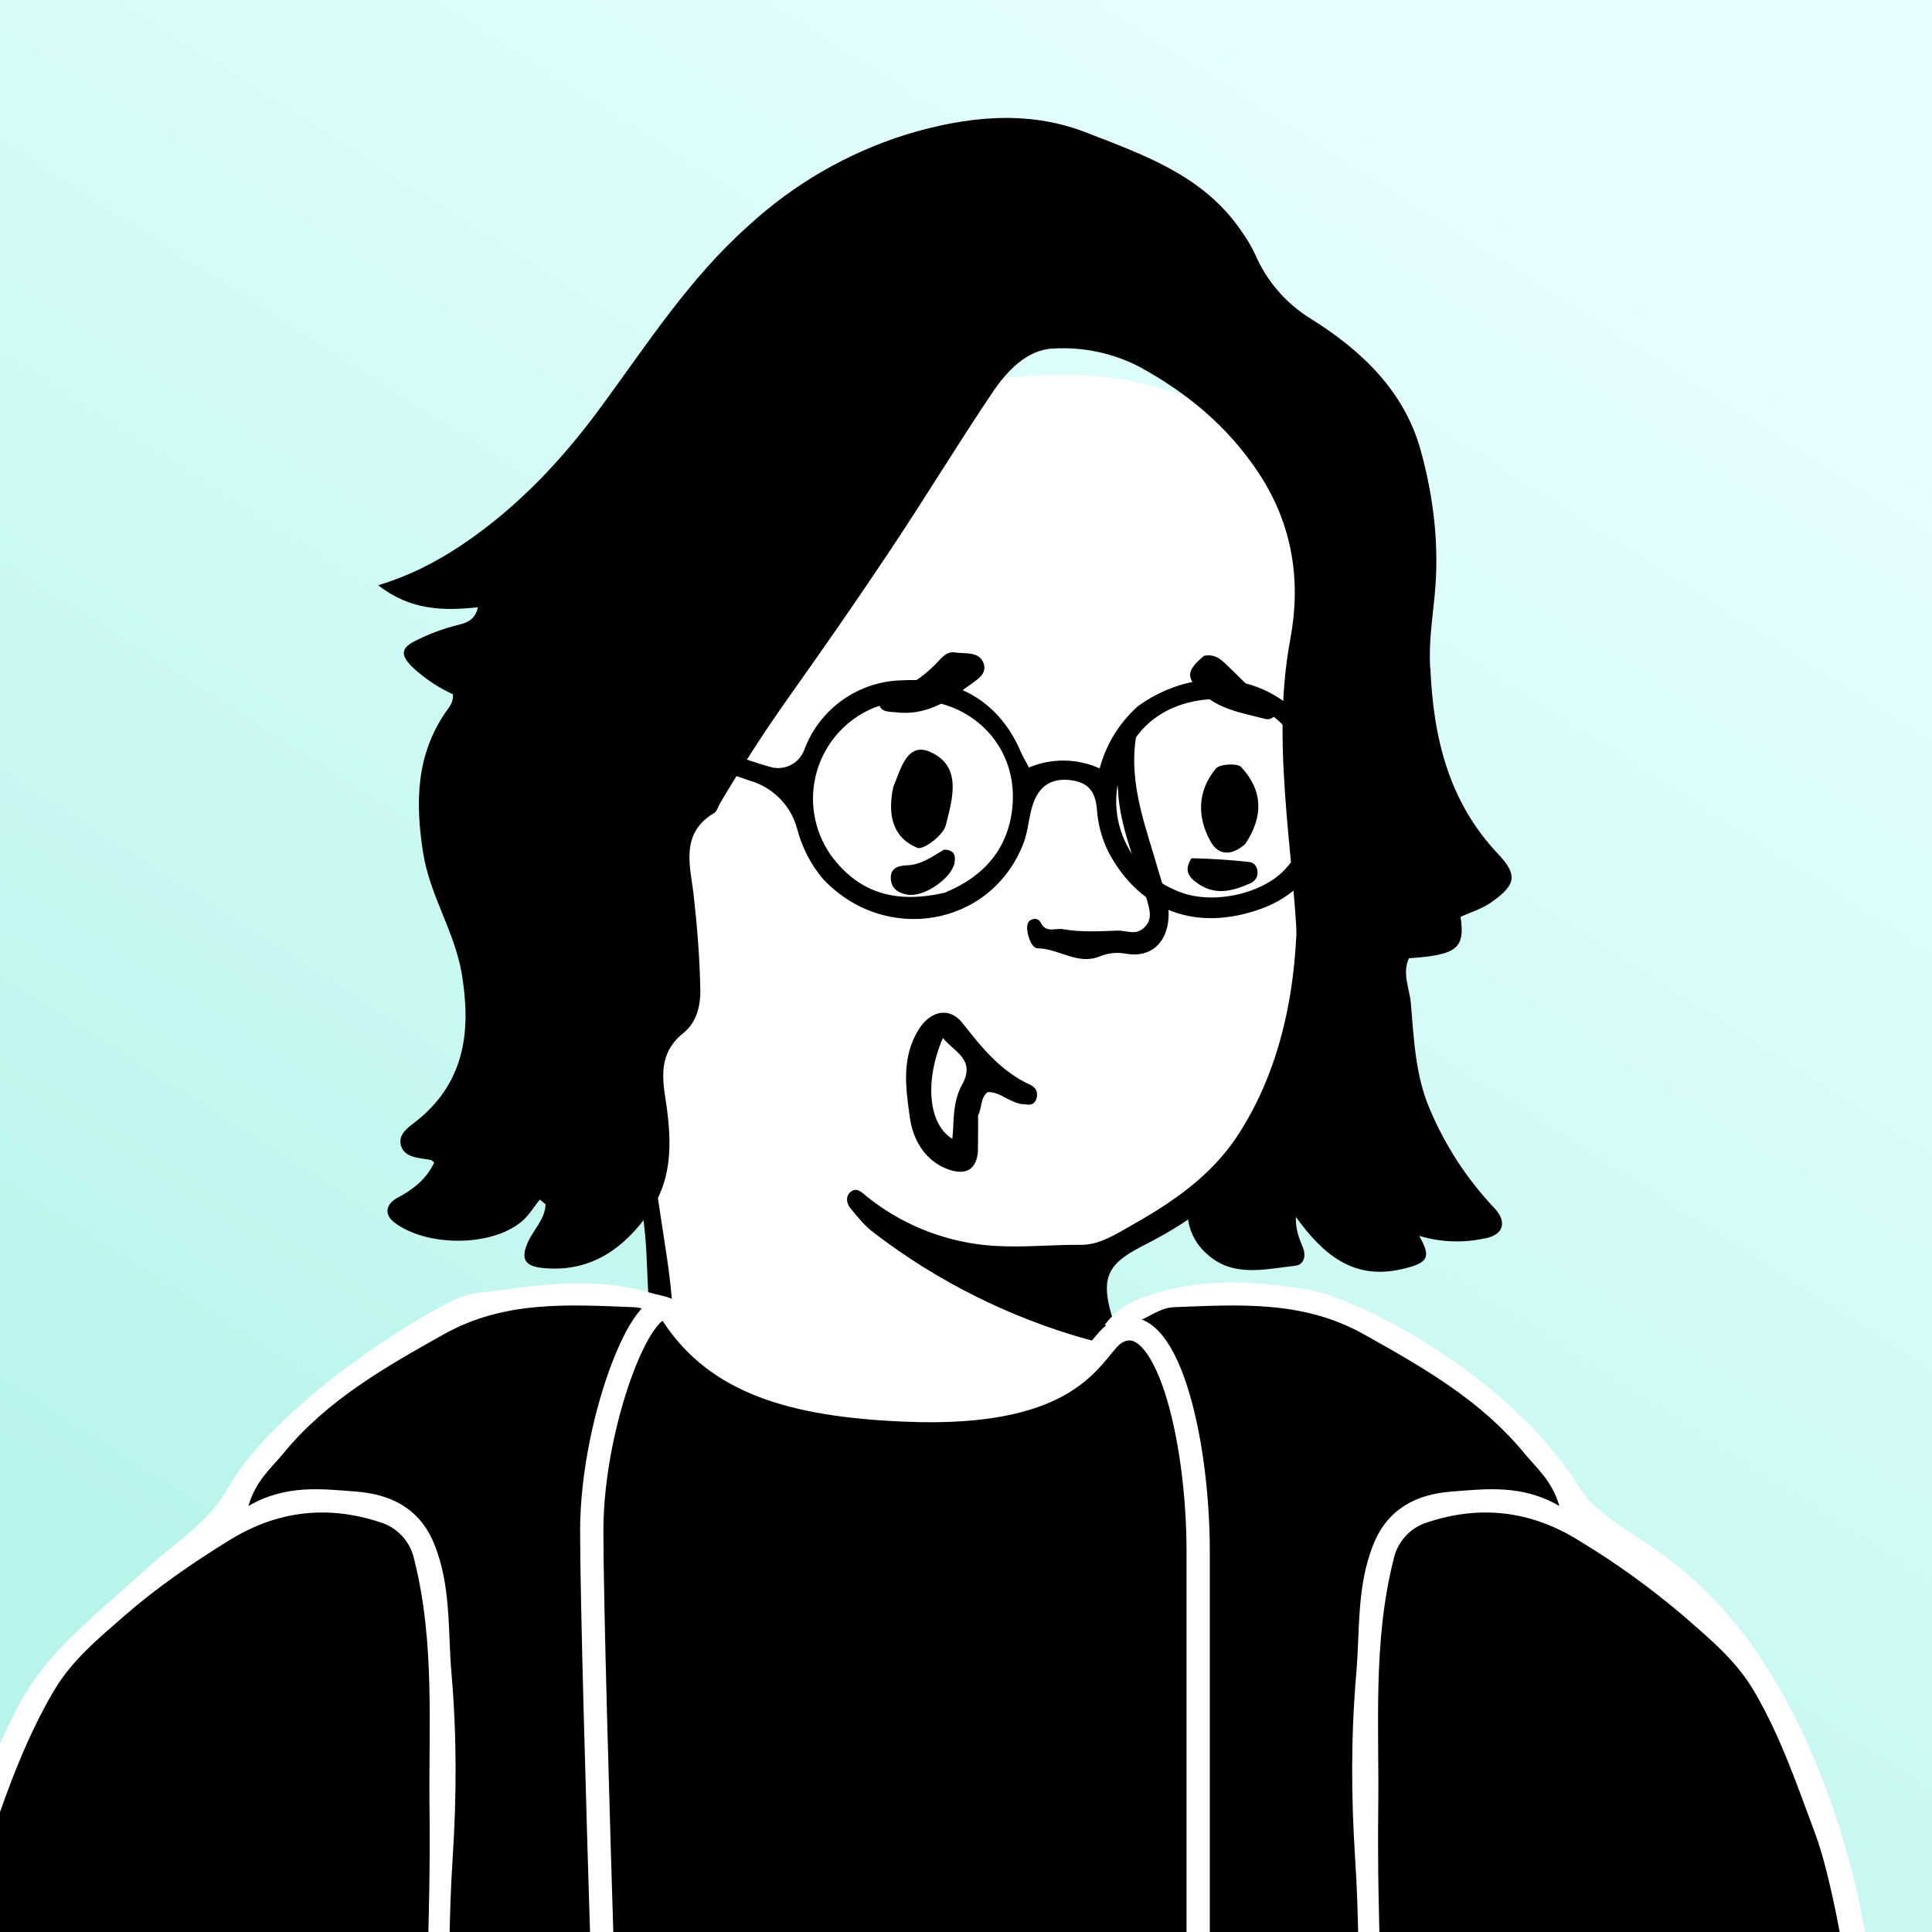
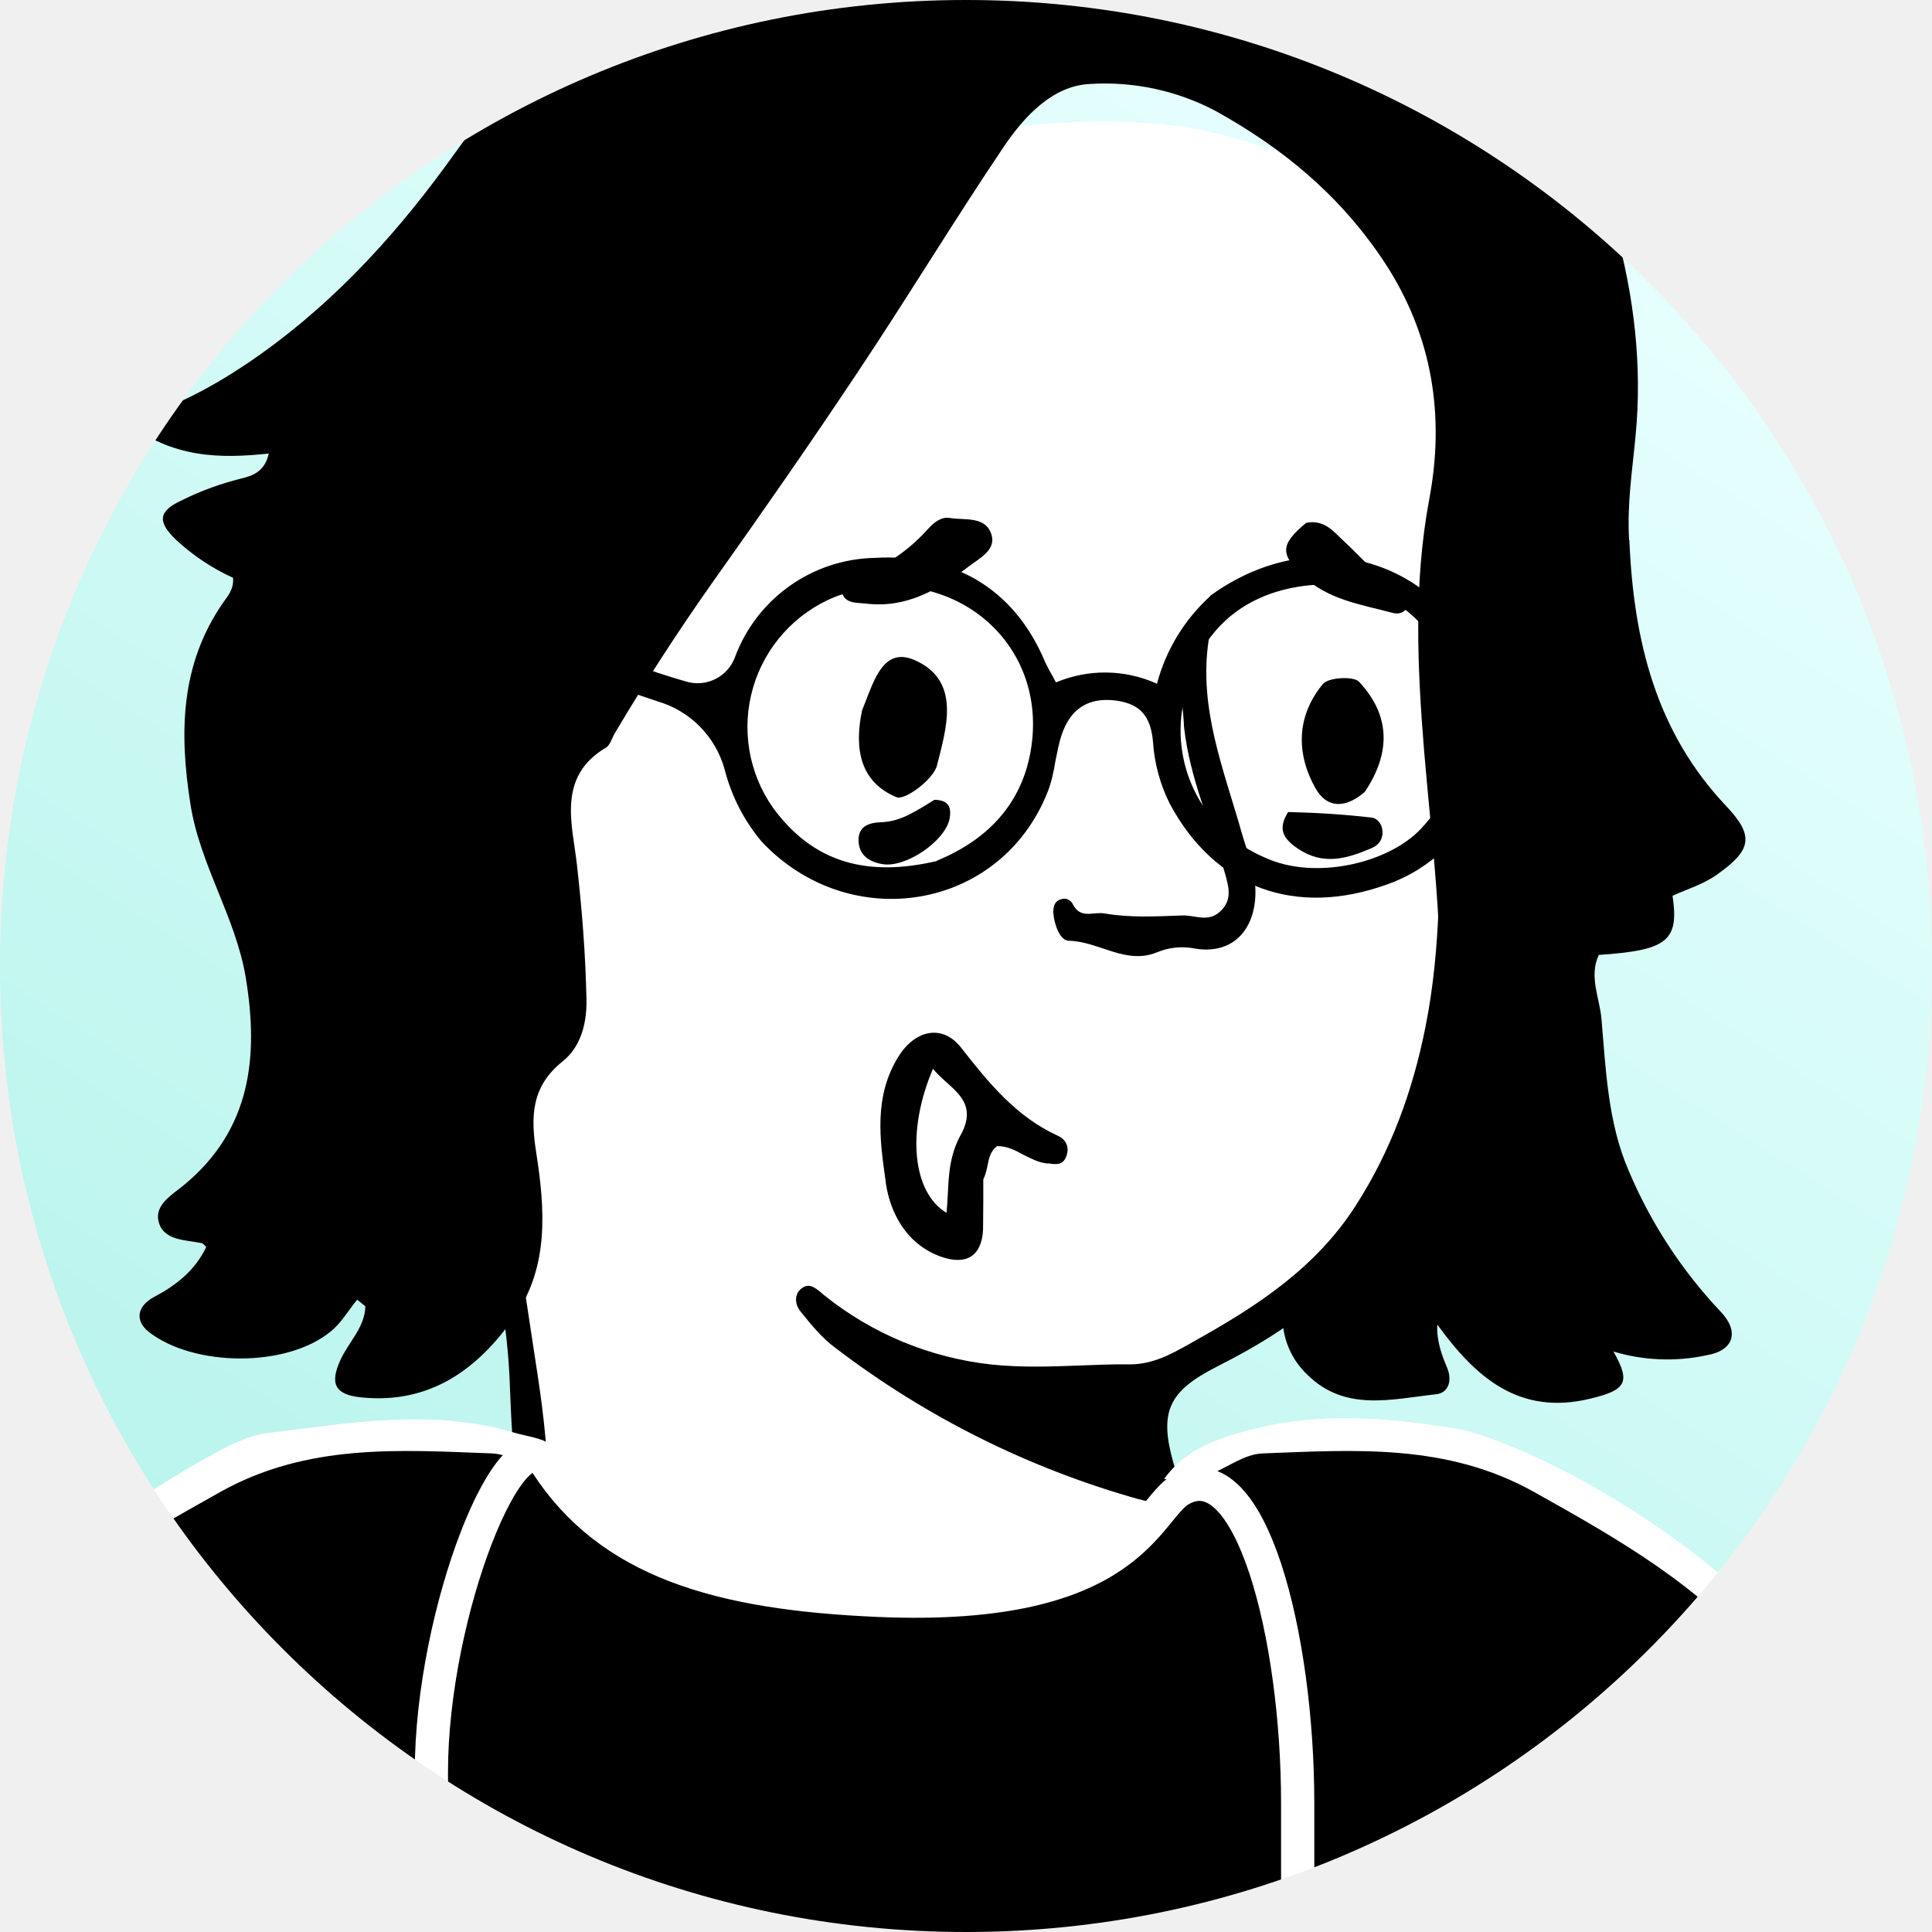
<svg xmlns="http://www.w3.org/2000/svg" viewBox="0 0 1744 1744" fill="none" shape-rendering="auto" width="400" height="400">
  <mask id="viewboxMask">
-     <rect width="1744" height="1744" rx="0" ry="0" x="0" y="0" fill="#fff" />
+     <rect width="1744" height="1744" rx="872" ry="872" x="0" y="0" fill="#fff" />
  </mask>
  <g mask="url(#viewboxMask)">
    <rect fill="url(#backgroundLinear)" width="1744" height="1744" x="0" y="0" />
    <defs>
      <linearGradient id="backgroundLinear" gradientTransform="rotate(303 0.5 0.5)">
        <stop stop-color="#b8f4ec" />
        <stop offset="1" stop-color="#e6fffe" />
      </linearGradient>
    </defs>
-     <g transform="translate(-348.8 -348.8) scale(1.4)">
+     <g transform="translate(-872 -872) scale(2)">
      <g transform="translate(531 487)">
        <path d="M554 727.7c-99.2 297-363.8 388.6-503.7 19.8-19.3-50.7 31-69.5 66.2-91.9 24.1-15.3 36.8-28.5 35.3-42.2-7-64.4-36.9-243.8-36.9-243.8l-3-5.8s.7-1.6-2.2 1.2c-3 3-9.9 34.2-37 34.2-24.5 0-49.2-10.9-61-86.3C7.2 285.6 9.6 214 40 201c12.5-5.3 24-7.2 35.2-.8 11.3 6.4-13-22 112-126C268.4 6.4 396.7-3.5 448.5 8 500.3 19.5 552 44.8 574.9 98.5c27.8 65-25.9 114.3-14 262.5-2.2 53.6.8 171.2-146.6 210.6-28 7.5-19.3 48.4 22.7 58.4 67 21 117 72.3 117 97.9" fill="#fff" />
        <path fill-rule="evenodd" clip-rule="evenodd" d="m554 266.2.1-1.4c4.1-36.4 8.2-71.7 27.1-103.4 6.5 4.4 5.7 10 3.7 15.2-19.9 51.2-18 104.4-16.2 157.6l.4 14c2.1 66.4-14.5 126.8-58.7 177.5-15.4 17.6-35.8 29.8-56.5 40.3-21.4 11-25.9 20.1-19.2 43.6l.8 2.6c1.4 3.9 2.8 7.9-1 11.8-4.5 4.6-9.5 3.3-14.8 1.8l-.6-.1a406.4 406.4 0 0 1-137-68.3c-6-4.4-10.8-10.3-15.5-16.1l-.3-.4c-2.5-3-3-7.8.5-10.4 3.3-2.5 5.8-.5 8.7 1.8l1 .9a145.5 145.5 0 0 0 76.3 31.7c13.4 1.4 26.6.9 40 .4 7.4-.3 14.8-.6 22.3-.5 10.2 0 18.7-4.7 26.7-9.2l2.8-1.6c27.8-15.5 54.3-32.8 72.2-60.7 16.1-25 25.9-52.2 31.6-80.9 7.2-36.1 6.6-72.7 6-109.8-.3-12-.5-24.2-.5-36.4ZM50.6 190.8c21.9-1.7 34 11.2 44.3 26.3a140.4 140.4 0 0 1 22.4 61.5c.5 3.7 1 7.6-1.2 11.3-4.5.6-4.9-3-5-5.6-.5-20.7-9.7-38.7-18.9-56.1-6.6-12.5-16.2-24.6-31.4-27.6-17.2-3.5-33 12-40.8 32.2-14.5 37.6-12 74.6 1.4 111 5.8 15.9 13.1 32.1 27.8 43.2 14.8 11.3 32.7 9.3 43.6-5.7l2-2.5c2-2.6 4-5.1 5-8 2.1-5.8 5.4-11.2 11.3-10.4 6.8 1 8 8.3 8.7 14a3661 3661 0 0 0 22 156.7l5.9 38.8c2.6 17.1 5.6 41.7 3.6 52.1a28 28 0 0 0-.3 2.2c-.4 2.8-.6 5-4.2 5.5-4.9.8-7-2-7.7-6.4-2.3-17-3-23.6-4-49.6-.9-25.2-5.6-50-10.4-74.9l-5-27c-5.2-30.8-10.3-62-10.8-97l-2 3c-7.6 11.3-13.7 20.5-24.5 24a40.5 40.5 0 0 1-46.1-12.5 127.8 127.8 0 0 1-28.8-55.8c-8.4-34-9.9-67.1.9-100.6 5.2-16.1 23.7-44.7 42.2-42Zm34.6 127.5c4.4 3.2 8.4 6 12-5.4-1.1-42.2-14.7-69.2-35.8-70.3 11.2 14.6 22 28.8 23 48.5a32.3 32.3 0 0 1-10.7-8.8c-2-2.2-4-4.4-6.5-6l-3-2.4c-4.8-3.6-9.7-7.4-17.8-4.5 3.8 5.8 9 10 14.3 14 6 4.7 12 9.3 15.6 16.5-10.6 7.7-15.2 17.7-9.7 29.9 4.8 10.5 11.9 19.2 25.9 19.8-.6-6.3-4.7-10.9-8.8-15.4-5-5.4-9.7-10.6-7.5-18.6 3.2-1.5 6.2.7 9 2.7Z" fill="#000" />
      </g>
      <g transform="translate(178 1057)">
        <path d="M1301.3 694.3S1276 480.8 1263 423.6c-25.7-111.8-73.3-201.4-135.3-220.5-29.6-9.2-39.4-34-47-53.2-3-7.8-5.8-14.7-9.3-19.2C1040 90.7 975 50.5 941 37.3 914.5 27 838.5 20.6 813 30.7c-11.5 4.5-16.2 11-17.6 18.5-1.5.5-3 1.1-4.4 2-3.3 1.8-6 5-9.5 9C768 75.7 745 102.1 653.7 98c-72.5-3.2-120.5-13.8-149-58.3-2.3-3.6-5-4.8-8-4.2a223.7 223.7 0 0 0-163 19C316.2 64 219.4 158.4 218.4 163.7c-2 10.6-25.6 28-55.2 47.6C100.9 252.4 73.6 333 49.3 404.4l-6.6 19.2C31.8 455.2 6.1 692 6.1 692l176 2.3h1119.2Z" fill="#000" />
        <mask id="bodyVariant08-a" style="mask-type:luminance" maskUnits="userSpaceOnUse" x="453" y="259" width="392" height="433">
          <path d="m467 692-14-432.5h392V692H467Z" fill="#fff" />
        </mask>
        <g mask="url(#bodyVariant08-a)">
          <g transform="translate(396 278)" style="mix-blend-mode:difference" />
        </g>
        <path d="M1295 694c-6.2-21.3-11.5-73.3-14.9-102-2.4-20.7-19.6-166.5-38.5-217.4-11.6-31.1-22.4-63-39.5-92.1-11.7-20-29.3-34.3-46-48.9a513 513 0 0 0-67-48.2c-30.9-19.2-63.4-23-97.6-11.7a32 32 0 0 0-21.9 24.3c-13.4 53.3-9.1 107.6-9.8 161.6-.8 69.8 3.1 139.5 5.2 209.2 1.8 57.2 0 66.7-.6 125.2h-14.5c-.9-32.2-.4-15.3-.6-47.5-.2-47.6-.8-95.1-1.6-142.7-.6-37.8-.3-75.7-2.8-113.5-2.6-39.6-2.7-79.1.7-118.6 2.5-28.2.1-57 11.3-84.3 9.4-23 28.3-31.8 49.9-33.5 22.4-1.7 45.7-4.8 69.8 9.3-4.8-16.6-15-24.7-22.6-34-28-34.2-65.5-55.5-103.6-76.8-39.3-22-80.7-19-122.6-17.4-6.5.3-12 3.8-17.8 6.7-7.5 4-15.3 7.3-26.6 4.8 9.5-13 22.1-17.3 35.1-21.1 37.1-10.8 73-5.2 95.7-1.8C943 28 1042.7 76 1089.7 151.5c22.3 35.9 85.8 36.4 143.6 157.6a528 528 0 0 1 34.7 100.7c10.9 44 39.5 252.6 39.5 284.2H1295ZM15.3 694c2-6.9 2.7-9.9 3.6-15.7 4.6-28.4 5.5-57.6 8.9-86.3 2.4-20.7 3.3-41.4 6-62 7.2-52.7 15.6-105 32.5-155.4 10.7-31.7 22.4-63 39.5-92.1 11.7-20 29.3-34.3 46-48.9 20.7-18 43.5-33.7 67-48.2 30.9-19.2 63.4-23 97.6-11.7a32 32 0 0 1 21.9 24.3c13.4 53.3 9.1 107.6 9.8 161.6.8 69.8-3.1 139.5-5.2 209.2-1.8 57.2.5 125 .5 125l14.6.2c.9-32.2.4-15.3.6-47.5.2-47.6.8-95.1 1.6-142.7.6-37.8.3-75.7 2.8-113.5 2.6-39.6 2.7-79.1-.7-118.6-2.5-28.2-.1-57-11.3-84.3-9.4-23-28.3-31.8-50-33.5-22.3-1.7-45.6-4.8-69.7 9.3 4.8-16.6 15-24.7 22.6-34 28-34.2 65.5-55.5 103.5-76.8 39.4-22 80.8-19 122.7-17.4 6.5.3 12 3.8 17.8 6.7 7.5 4 2.3 11.5 6.4.7 5.8-15-2-13.2-15-17-37-10.8-74-4-111 .5-7.4 1-14.8 4.4-21.5 8-51.4 27.8-116 77.2-138.6 117.6-12 21.6-30.7 32.8-47.5 47.7C111 252.3 95.3 263.8 74.6 309a573.6 573.6 0 0 0-34.7 100.7c-11 44-19.1 88.6-22.8 134.2-2.7 32.4-7.4 64.8-10.3 97.4-2 22.8-3.5 39.7-3.5 52.6h12Z" fill="#fff" />
        <path d="M1131.8 694c2-23.7-8-84.7-12.5-115.7-3.3-22.6-3-46-11.4-67.7-2.1-5.4-1.5-12.4 5.3-13.5 6.4-1 9.2 3.5 10.7 10.8 7.8 38.3 11.3 77.2 16 116 3.5 30 7.8 60 8.5 70l-16.6.1ZM193.3 694c1.4-23.6 8-84.7 12.6-115.7 3.3-22.6 3-46 11.4-67.7 2.1-5.4 1.5-12.4-5.3-13.5-6.4-1-9.3 3.5-10.7 10.8-7.8 38.3-11.3 77.2-16 116-3.6 30-5.7 70.1-5.7 70.1h13.7Z" fill="#fff" />
        <path d="M467.4 694.3S452.7 266.8 452.7 179c0-72.8 36.6-163 52-139.2 28.5 43.8 77.2 58.4 149.7 61.5 115 5 120.9-41.3 136.6-50 31.4-17.6 52.7 66 52.7 141.4V694" stroke="#fff" stroke-width="15" />
      </g>
      <g transform="translate(266 207)">
        <path d="M905.4 472.7c1.9 45.5 12 86.6 43.7 120.1 12.9 13.6 11.3 19.9-3.8 30.7-6.3 4.6-13.6 6.7-20.4 9.8 3 20.4-2.3 24.6-33.3 26.7-4.5 9.7.3 19.2 1.2 28.7 2 23.2 2.9 47 12.3 68.7a213 213 0 0 0 41.4 63.5c8.7 9 6.2 17.7-6.3 19.8a84.4 84.4 0 0 1-42-1.7c8 14 5.7 17.4-10.5 21.3-32 7.7-51.6-9.5-69-33.5-.3 7.7 2 13.6 4.4 19.4 2.6 6.1.5 11.6-5 12.1-20 2.2-41 8-58-8.8a35.6 35.6 0 0 1-11.2-27.2c.1-6.3 2.7-9.3 7.5-13 37.7-29.7 61-66.8 63.3-116.6 2-42.3-3.5-83.7-7-125.6-3-37.3-4.7-74.7 2.4-112.9 6.9-36.6 2-73.3-20.6-107.4-20-30-45.7-51-75.8-67.7a107 107 0 0 0-56.8-12.2c-16.8.8-29.6 14.6-38.9 28.4-22.7 33.7-43.7 68.5-66.3 102.3-21.3 32-43.4 63.7-65.7 95.1a1014.3 1014.3 0 0 0-43.6 67.4c-1.3 2.2-2 5.3-4 6.4-22.2 13.2-15 34.8-13 52.8 2.3 20.4 3.9 40.6 4.3 61 .2 10.8-2.7 21.3-10.7 27.7-14.3 11.4-14.5 25-12 41.1 4 25.5 5.9 51.7-9.8 74.2-16.3 23.5-38 39.6-69.2 36.4-11.8-1.2-14.3-6.1-9.3-17 3.7-8 11-14.7 11.2-24.1l-3.7-3c-4 4.9-7.2 10.6-12 14.4-19.8 16.3-61.6 16-82 .2-6.3-5-5.6-11.6 2.5-15.9 10-5.3 18.4-12 23.4-22.5-.8-.7-1.3-1.5-2-1.7-7.3-1.5-17-1.1-19.4-9.3-2.3-8 6-12.5 11.4-17 30.3-25.1 33.7-58 27.8-93.7-4.6-27.4-20.8-50.9-25-78.5-5-32-4.5-62.7 14.8-90.6 2.1-3 4.9-6 4.5-11.2a96.9 96.9 0 0 1-25.8-17.2c-8.8-8.5-7.7-13.1 3.1-18 8.4-4.2 17.2-7.3 26.3-9.6 5-1.2 10.7-3 12.5-11.3-22.3 2.4-43.6 2-64.3-14.2 21.3-6.5 38-15.4 53.9-26 35.8-24 64.8-54.9 90-89.3 29.6-40.3 56.8-82.6 94.5-116.2A268.8 268.8 0 0 1 568 128.7c38.3-11.5 77.5-15.8 115-1.3 35.2 13.7 72.2 26.4 96.7 58.4 4.8 6.4 9.4 13.1 12.7 20.3a91 91 0 0 0 35.8 41.5c32.9 20.5 60.5 46.8 71 85 8.3 30 12.1 61.5 9 93.2-1.4 15.2-3.9 30.4-2.9 47Z" fill="#000" />
      </g>
      <g transform="translate(791 871)">
        <path d="M79.1 76.2c7.7-15.2-6-20-13-28.8-12 28.2-9.2 55.9 6.1 65 1.2-11.6-.3-23.8 7-36.2Z" fill="#fff" />
        <path fill-rule="evenodd" clip-rule="evenodd" d="M88.8 107v-9.7c1-2 1.5-4.2 1.9-6.2.7-3.4 1.3-6.5 4.3-8.8 4.5-.1 8.3 1.9 12.1 4 3.3 1.6 6.6 3.4 10.3 3.8h1c3 .5 6.3.9 7.8-3 1.6-4.1.2-7.7-3.8-9.5C103.6 69 91.2 53.7 78.9 38c-8.4-10.9-20.8-8.3-28.4 3.9-11.2 18-8.4 37.6-5.8 56l.1 1c2 13.6 9.3 27.7 24.9 33.3 11.4 4 18.4-.2 19-12.2l.1-13ZM72.2 53.5c6.5 5.8 12.6 11.3 7 22.7-5.5 9.4-6 18.7-6.4 27.7a152 152 0 0 1-.6 8.5c-15.3-9.1-18.2-36.8-6.1-65 1.8 2.2 4 4.2 6.1 6.1Z" fill="#000" />
      </g>
      <g transform="translate(653 805)" />
      <g transform="translate(901 668)">
        <path d="M69.4 96c-.6-14.1-4.3-27.2.4-40.1 1.2-3.3 1.2-8.6 6.7-8 5.5.8 4.5 5.6 4 9.2-4.6 30.7 7 58.6 15 87 2.7 9.3 6.6 18.2 6.1 28.4-.8 16.4-11.3 26.4-27.4 23.6a29.5 29.5 0 0 0-17.2 1.8c-14 5.6-26-5-39.6-5.3-4 0-6.6-7.3-7-12.7 0-2.5.4-5.2 3.5-6 2-.8 4.4.2 5.3 2.2 3.6 7 9.3 3.2 14.4 4.2 11.9 2 23 1.3 34.8.9 5.8-.3 11.7 3.3 17.2-1.7 5.8-5.2 4-11.3 2.2-17.6C81.7 140.3 72 119.7 69.4 96Z" fill="#000" />
      </g>
      <g transform="translate(610 680)">
        <path d="M407.4 122.5c13 .3 25.4 1.1 37.6 2.5 3 .4 5 3.3 5 6.7 0 3.3-1.7 5.6-4.7 7-11.2 4.8-22 8.2-33.7.2-6.5-4.5-9-8.7-4.2-16.4ZM247.6 117c7 0 7.8 3.8 7 8.5-2 10.2-20 22.4-30.4 20.5-5.9-1-10.5-4-10.7-10.5-.2-6.7 4.8-8.2 10.3-8.4 9-.3 15.8-5.2 23.8-10ZM215.1 76.6c5-12 9-29.4 24.1-22.5 20.7 9.4 13.9 30.7 9.7 47.4-1.6 6.3-14.5 15.9-18.3 14.3-16.3-6.8-19.2-21.7-15.5-39.2ZM442 113.4c-8.6 7.5-17 7.6-22.2-1.5-9-16-8.6-32.8 3.3-47.2 2.5-3 13.8-3.6 16.3-1 14 15 14.6 31.8 2.6 49.7Z" fill="#000" />
      </g>
      <g transform="translate(610 680)">
        <path fill-rule="evenodd" clip-rule="evenodd" d="M372.1 25c48-35 106.4-15.5 124.2 37 11.5 33.7-3 78.3-44 93.1-41.7 15.1-78 1.6-98.3-36.3a72.8 72.8 0 0 1-7.6-28c-1-11.5-5.7-17.1-16.7-18.6-12.4-1.6-20.5 3.6-24.5 15.4-1.3 3.8-2 7.8-2.8 11.7-.8 4.7-1.7 9.4-3.5 14-21.2 53.8-89.3 64.8-129 22.7a81.8 81.8 0 0 1-16.8-32.6 44.2 44.2 0 0 0-30.5-30.9c-19.7-6.6-39.3-13.9-59-21-11-4.2-22-8.3-33.2-12.2-5.7-2-11.7-4.4-8.7-11.3 2.2-5 6-3.4 9.7-1.8 1.1.5 2.3 1 3.4 1.3a530.5 530.5 0 0 1 50.3 18c16.6 6.6 33 13.1 50.2 18a18 18 0 0 0 22.5-11.1 68.8 68.8 0 0 1 63-44.6c34.6-2 62.7 12.9 77 47.2 1 2 2 4 3.2 6l1.6 3a57 57 0 0 1 45.6.6 81.5 81.5 0 0 1 24-39.5ZM248.8 144.5c24.3-10 40-27.5 43-53.8 5.6-49.4-42-83.2-89.2-65.2a63.4 63.4 0 0 0-27.7 95.1c18.4 25.1 42.8 31.3 74 24ZM433.6 20.1c19.5 1.6 33.6 15.1 44.7 31 14.2 23.7 11.3 55.3-11 79-14.8 15.7-48 23.3-70.3 13a62.3 62.3 0 0 1-37.6-65.7c6-45.2 40-60.2 74.2-57.3Z" fill="#000" />
      </g>
      <g transform="translate(774 657)">
        <path d="M53.5 37.6a79.2 79.2 0 0 0 27.3-19.8c2.7-3 6.1-5.7 9.9-5 6.7 1.1 16.2-1 18.8 7.5 2.1 7-5.2 10.5-10.3 14.4-13.8 10.5-28.2 19-46.6 16.7-4.6-.5-9.7.2-11-6.2 1.6-5.5 7.3-4.9 11.9-7.6ZM251.4 15c8.5-1.7 12.6 4.1 17.1 8.2 8.1 7.4 14.7 16.4 26 19.8 3.3 1 5.7 4 4 8-1.5 3.5-4 5.7-8 4.6-14.3-3.8-29.2-5.9-40.6-16.8-10-9.6-10.2-14 1.5-23.7Z" fill="#000" />
      </g>
      <g transform="translate(0 559)" />
    </g>
  </g>
</svg>
